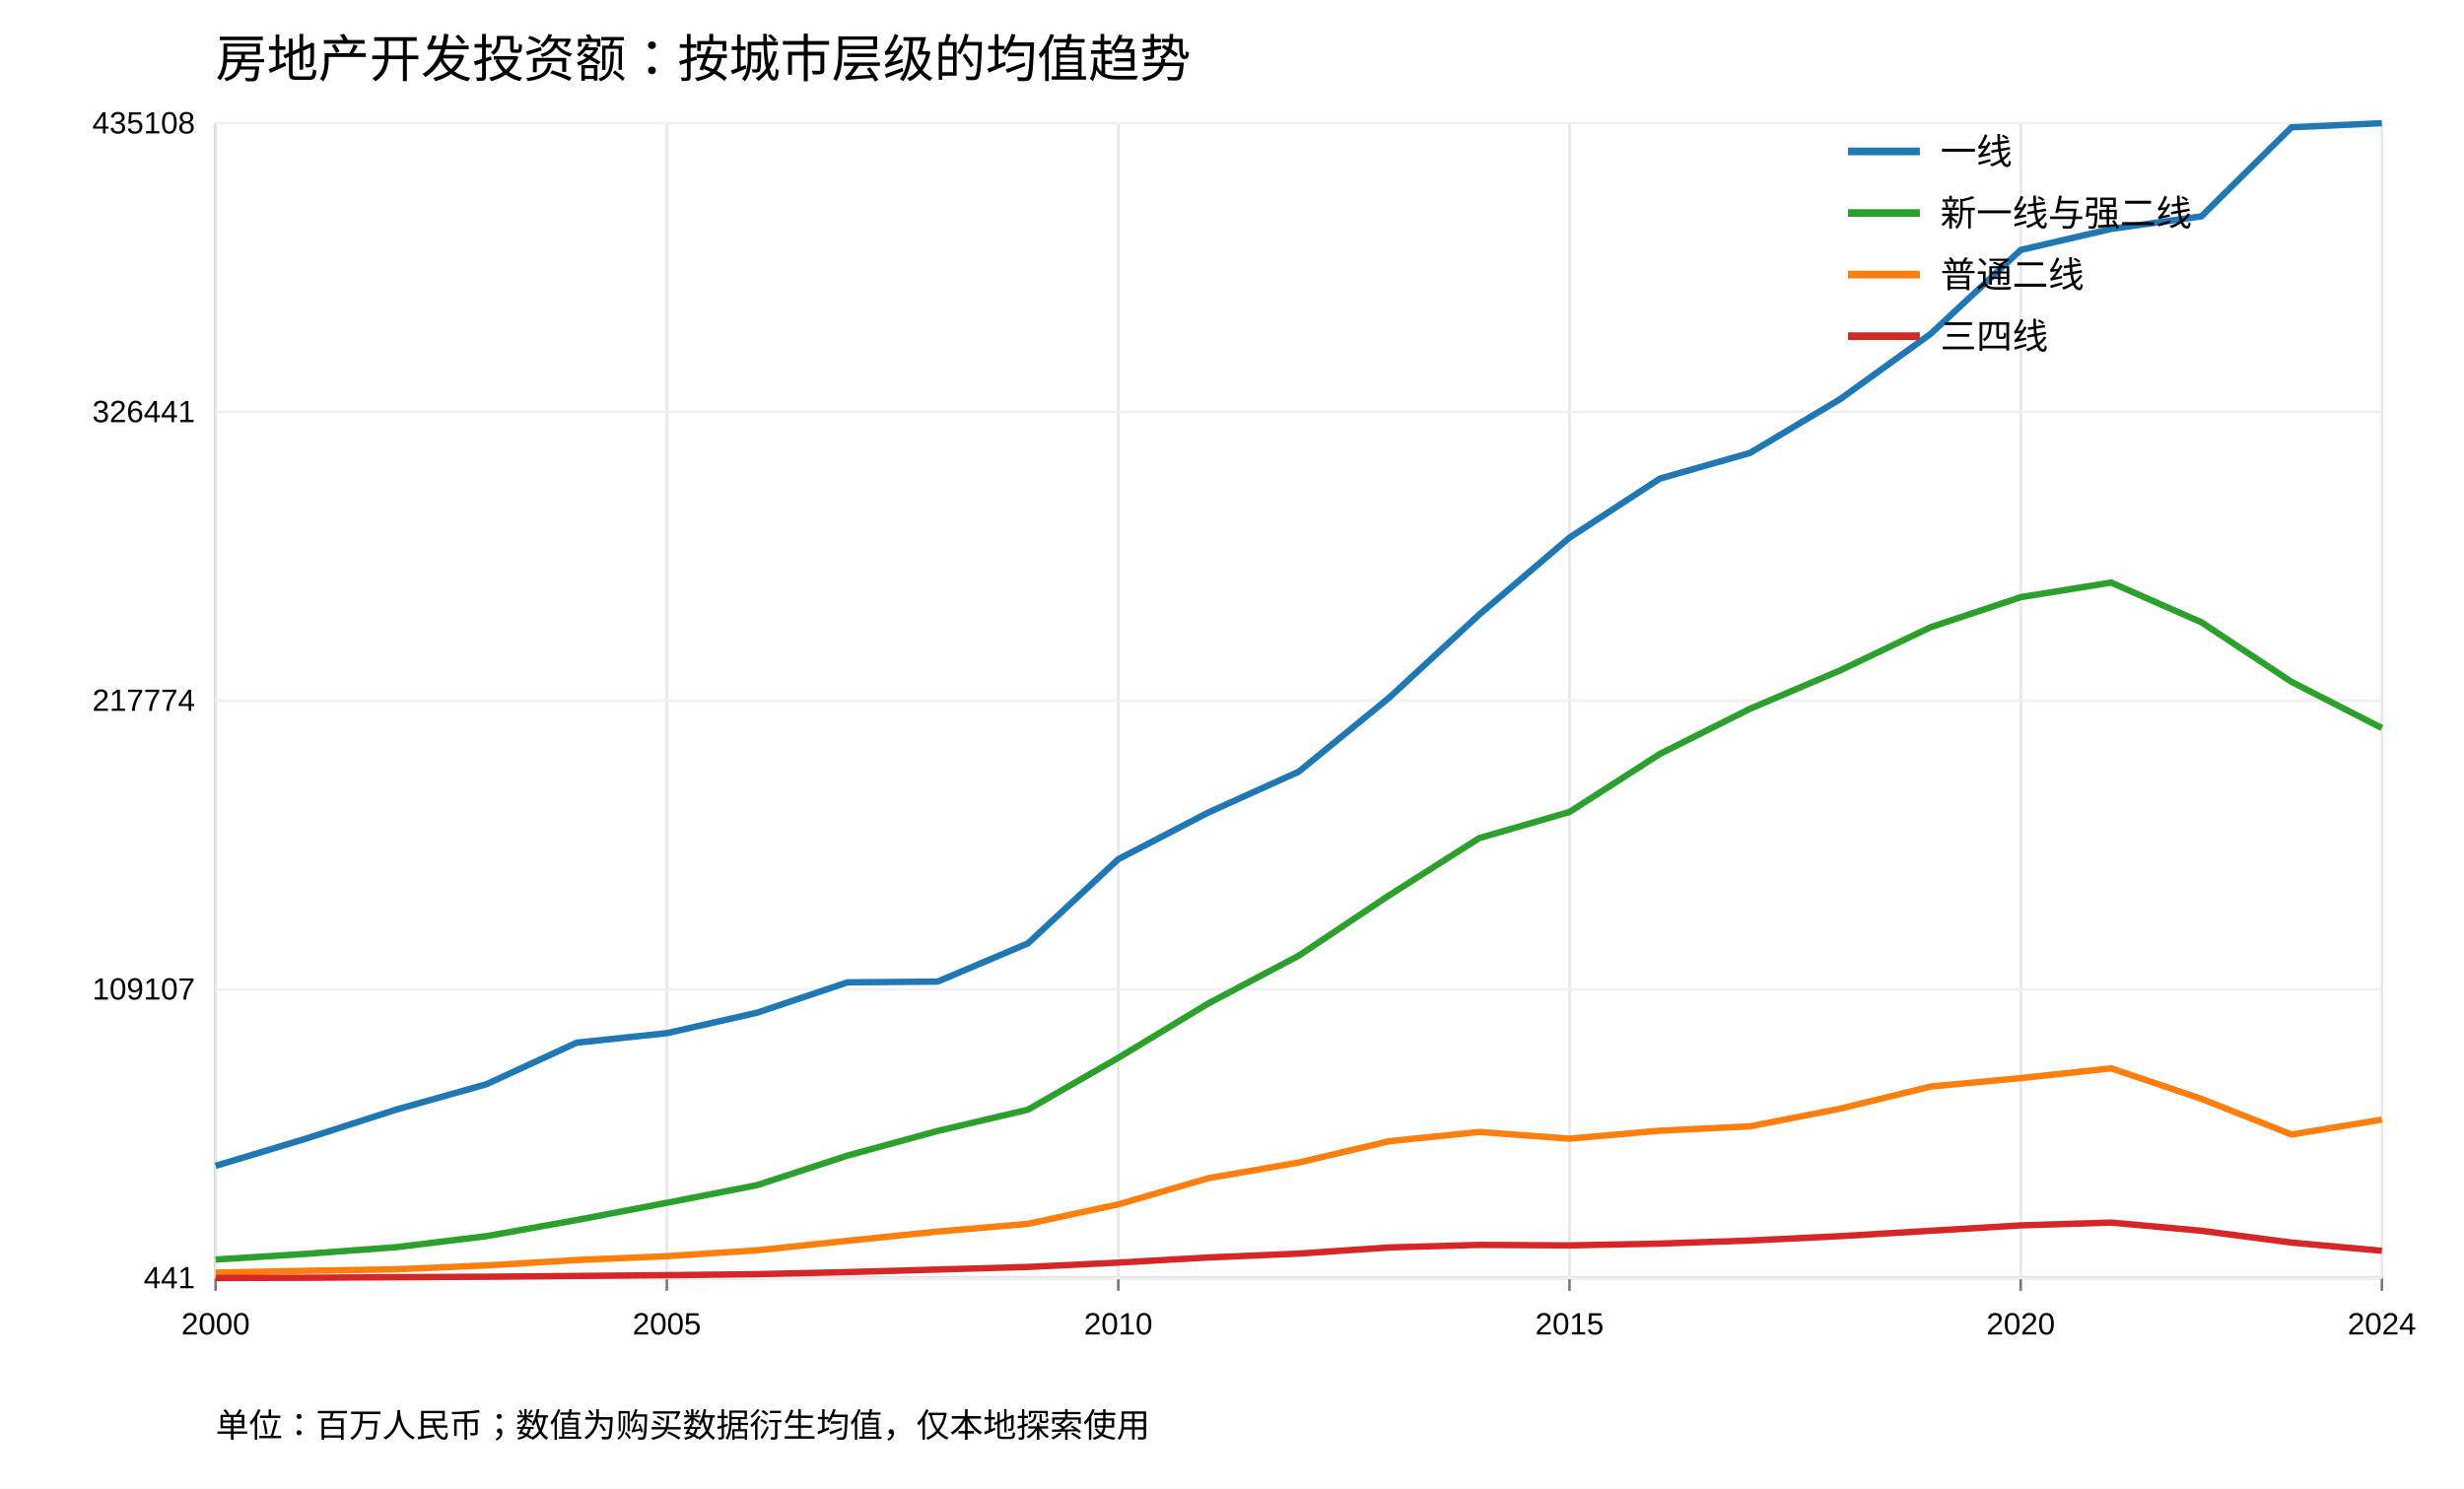
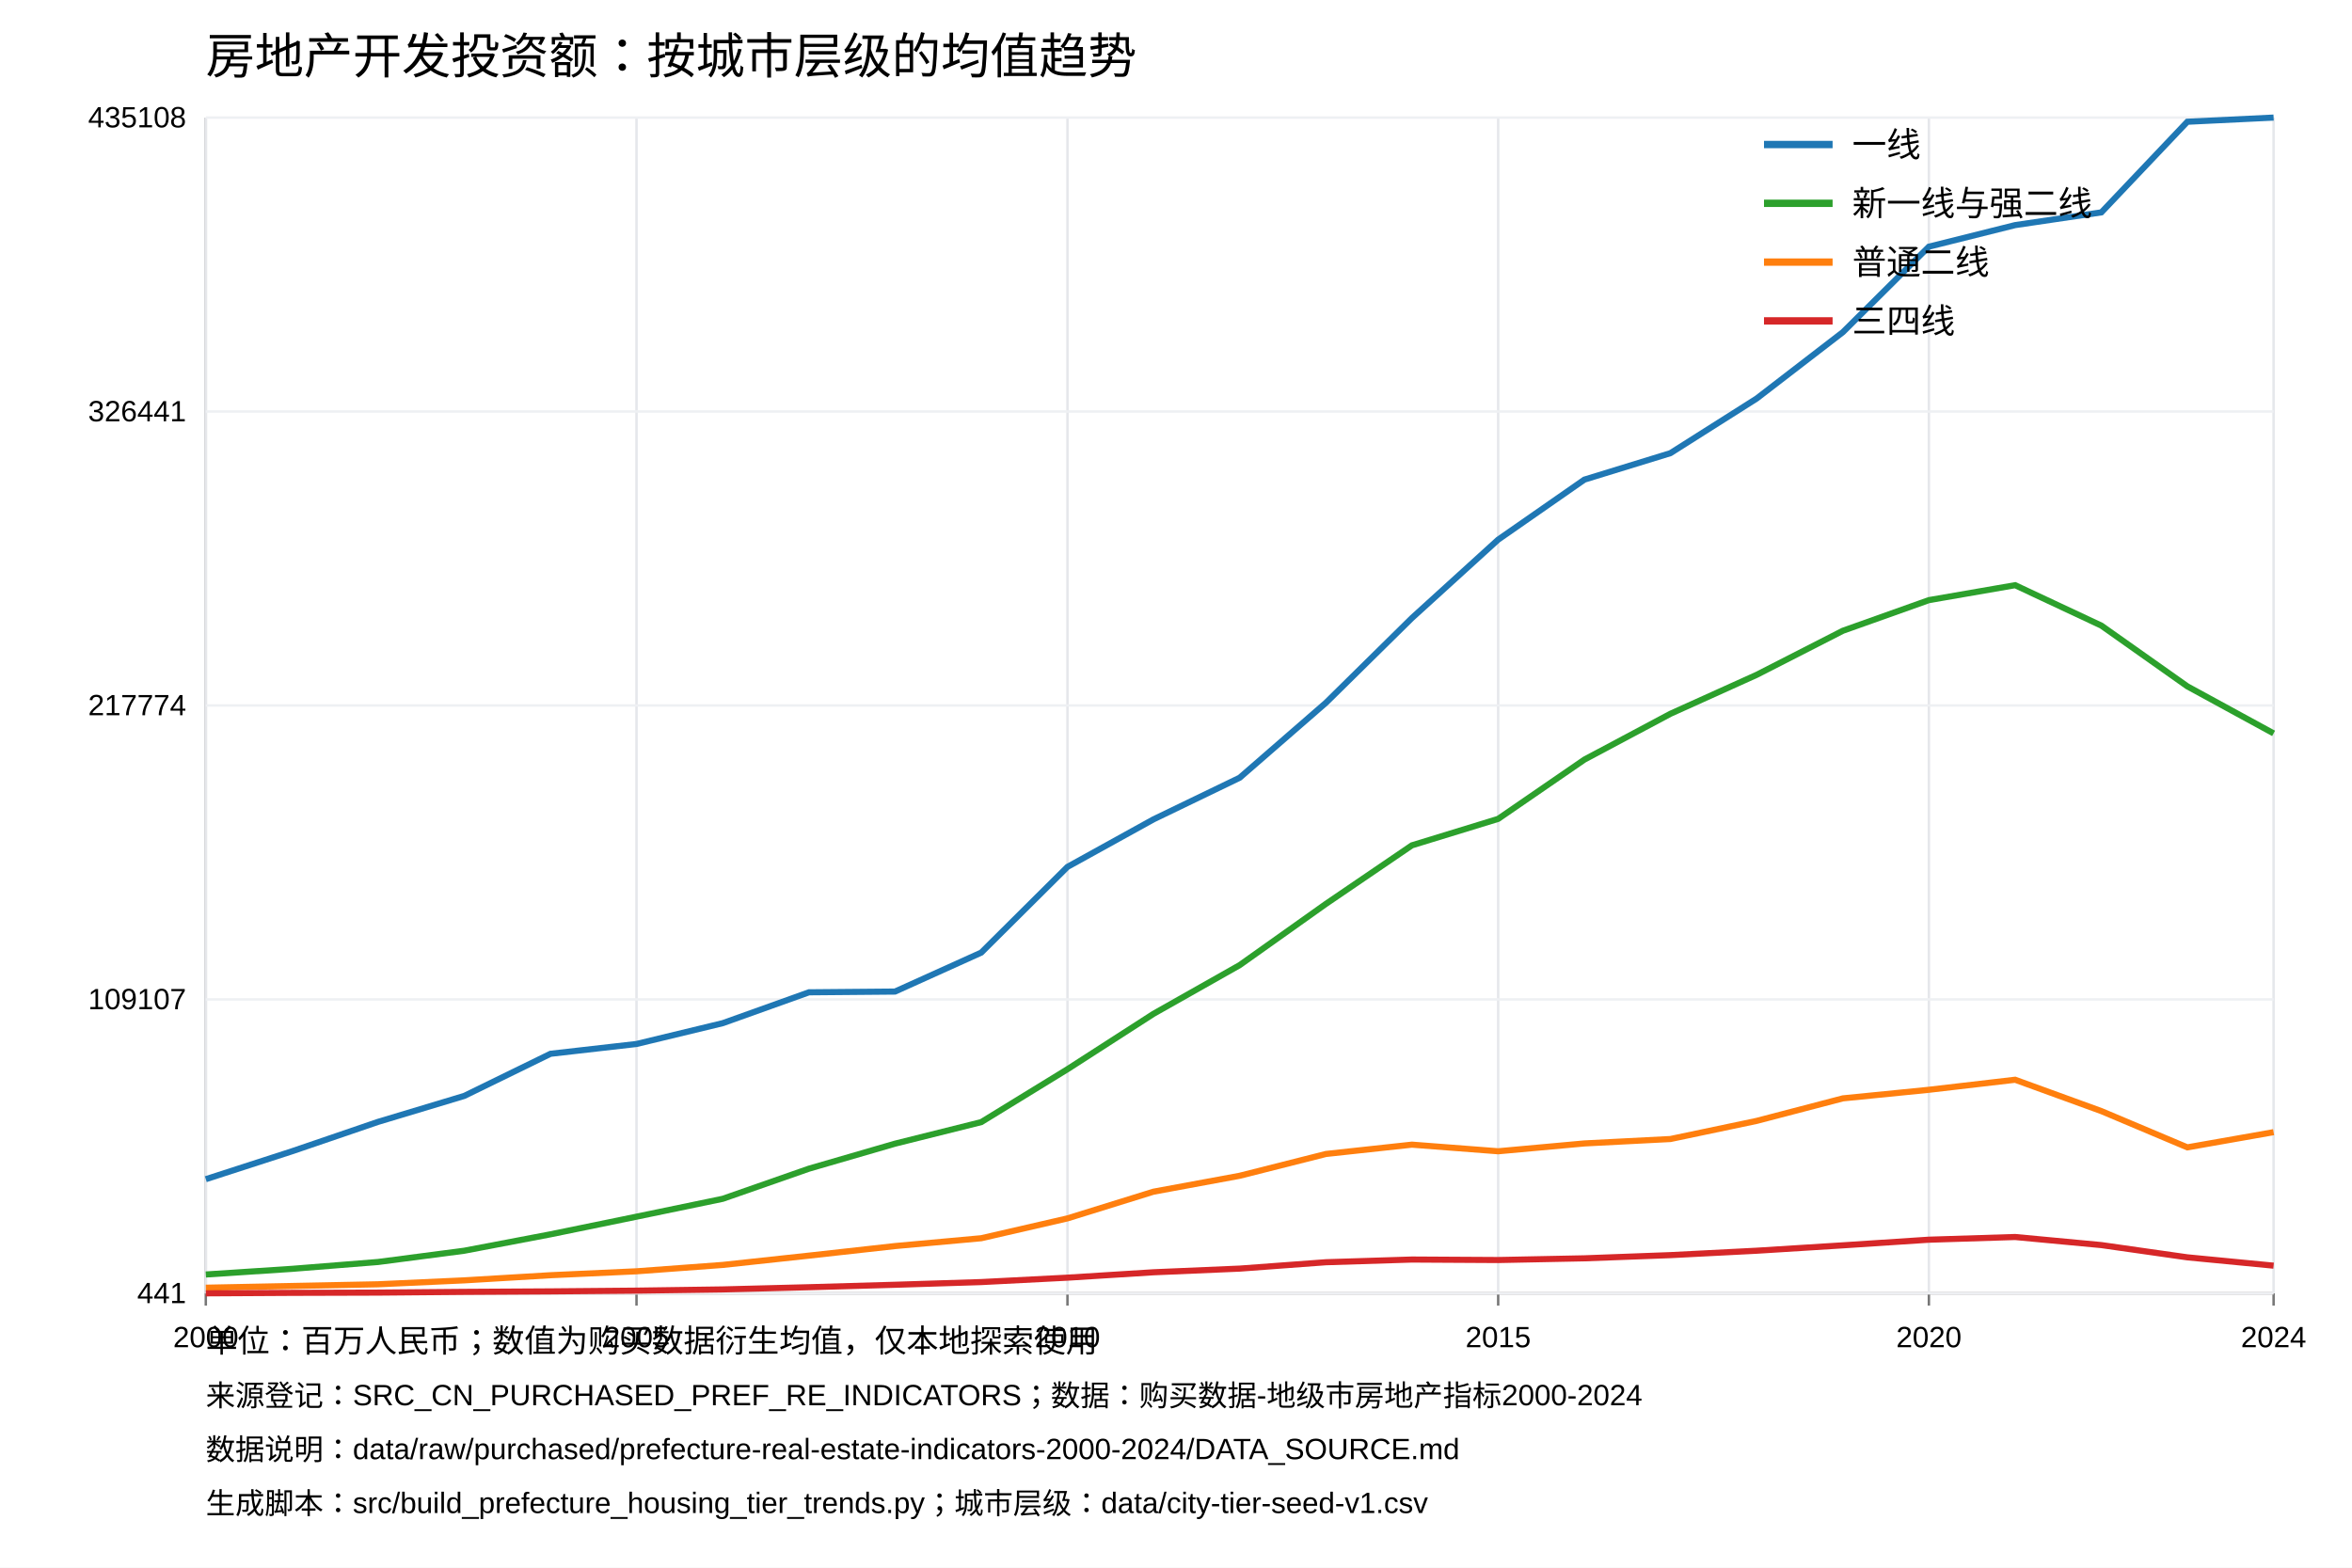
- <svg xmlns="http://www.w3.org/2000/svg" width="960" height="580" viewBox="0 0 960 580">
+ <svg xmlns="http://www.w3.org/2000/svg" width="960" height="640" viewBox="0 0 960 640">
  <rect width="100%" height="100%" fill="#ffffff" />
  <text x="84" y="30" font-size="20" font-family="Arial, sans-serif">房地产开发投资额：按城市层级的均值趋势</text>
-   <text x="84" y="560" font-size="13" font-family="Arial, sans-serif">单位：百万人民币；数值为购买数据衍生均值，仅本地探索使用</text>
-   <line x1="84" y1="498" x2="928" y2="498" stroke="#999" stroke-width="1" />
-   <line x1="84" y1="48" x2="84" y2="498" stroke="#999" stroke-width="1" />
-   <line x1="84.0" y1="48" x2="84.0" y2="498" stroke="#e5e7eb" stroke-width="1" />
-   <line x1="84.0" y1="498" x2="84.0" y2="503" stroke="#777" stroke-width="1" />
-   <text x="84.0" y="520" text-anchor="middle" font-size="12" font-family="Arial, sans-serif">2000</text>
-   <line x1="259.8" y1="48" x2="259.8" y2="498" stroke="#e5e7eb" stroke-width="1" />
-   <line x1="259.8" y1="498" x2="259.8" y2="503" stroke="#777" stroke-width="1" />
-   <text x="259.8" y="520" text-anchor="middle" font-size="12" font-family="Arial, sans-serif">2005</text>
-   <line x1="435.7" y1="48" x2="435.7" y2="498" stroke="#e5e7eb" stroke-width="1" />
-   <line x1="435.7" y1="498" x2="435.7" y2="503" stroke="#777" stroke-width="1" />
-   <text x="435.7" y="520" text-anchor="middle" font-size="12" font-family="Arial, sans-serif">2010</text>
-   <line x1="611.5" y1="48" x2="611.5" y2="498" stroke="#e5e7eb" stroke-width="1" />
-   <line x1="611.5" y1="498" x2="611.5" y2="503" stroke="#777" stroke-width="1" />
-   <text x="611.5" y="520" text-anchor="middle" font-size="12" font-family="Arial, sans-serif">2015</text>
-   <line x1="787.3" y1="48" x2="787.3" y2="498" stroke="#e5e7eb" stroke-width="1" />
-   <line x1="787.3" y1="498" x2="787.3" y2="503" stroke="#777" stroke-width="1" />
-   <text x="787.3" y="520" text-anchor="middle" font-size="12" font-family="Arial, sans-serif">2020</text>
-   <line x1="928.0" y1="48" x2="928.0" y2="498" stroke="#e5e7eb" stroke-width="1" />
-   <line x1="928.0" y1="498" x2="928.0" y2="503" stroke="#777" stroke-width="1" />
-   <text x="928.0" y="520" text-anchor="middle" font-size="12" font-family="Arial, sans-serif">2024</text>
-   <line x1="84" y1="498.0" x2="928" y2="498.0" stroke="#eef0f3" stroke-width="1" />
-   <text x="76" y="502.0" text-anchor="end" font-size="12" font-family="Arial, sans-serif">441</text>
-   <line x1="84" y1="385.5" x2="928" y2="385.5" stroke="#eef0f3" stroke-width="1" />
-   <text x="76" y="389.5" text-anchor="end" font-size="12" font-family="Arial, sans-serif">109107</text>
-   <line x1="84" y1="273.0" x2="928" y2="273.0" stroke="#eef0f3" stroke-width="1" />
-   <text x="76" y="277.0" text-anchor="end" font-size="12" font-family="Arial, sans-serif">217774</text>
-   <line x1="84" y1="160.5" x2="928" y2="160.5" stroke="#eef0f3" stroke-width="1" />
-   <text x="76" y="164.5" text-anchor="end" font-size="12" font-family="Arial, sans-serif">326441</text>
+   <text x="84" y="552" font-size="13" font-family="Arial, sans-serif">单位：百万人民币；数值为购买数据衍生均值，仅本地探索使用</text>
+   <text x="84" y="574" font-size="12" font-family="Arial, sans-serif">来源登记：SRC_CN_PURCHASED_PREF_RE_INDICATORS；数据：购买数据-地级市房地产指标2000-2024</text>
+   <text x="84" y="596" font-size="12" font-family="Arial, sans-serif">数据说明：data/raw/purchased/prefecture-real-estate-indicators-2000-2024/DATA_SOURCE.md</text>
+   <text x="84" y="618" font-size="12" font-family="Arial, sans-serif">生成脚本：src/build_prefecture_housing_tier_trends.py；城市层级：data/city-tier-seed-v1.csv</text>
+   <line x1="84" y1="528" x2="928" y2="528" stroke="#999" stroke-width="1" />
+   <line x1="84" y1="48" x2="84" y2="528" stroke="#999" stroke-width="1" />
+   <line x1="84.0" y1="48" x2="84.0" y2="528" stroke="#e5e7eb" stroke-width="1" />
+   <line x1="84.0" y1="528" x2="84.0" y2="533" stroke="#777" stroke-width="1" />
+   <text x="84.0" y="550" text-anchor="middle" font-size="12" font-family="Arial, sans-serif">2000</text>
+   <line x1="259.8" y1="48" x2="259.8" y2="528" stroke="#e5e7eb" stroke-width="1" />
+   <line x1="259.8" y1="528" x2="259.8" y2="533" stroke="#777" stroke-width="1" />
+   <text x="259.8" y="550" text-anchor="middle" font-size="12" font-family="Arial, sans-serif">2005</text>
+   <line x1="435.7" y1="48" x2="435.7" y2="528" stroke="#e5e7eb" stroke-width="1" />
+   <line x1="435.7" y1="528" x2="435.7" y2="533" stroke="#777" stroke-width="1" />
+   <text x="435.7" y="550" text-anchor="middle" font-size="12" font-family="Arial, sans-serif">2010</text>
+   <line x1="611.5" y1="48" x2="611.5" y2="528" stroke="#e5e7eb" stroke-width="1" />
+   <line x1="611.5" y1="528" x2="611.5" y2="533" stroke="#777" stroke-width="1" />
+   <text x="611.5" y="550" text-anchor="middle" font-size="12" font-family="Arial, sans-serif">2015</text>
+   <line x1="787.3" y1="48" x2="787.3" y2="528" stroke="#e5e7eb" stroke-width="1" />
+   <line x1="787.3" y1="528" x2="787.3" y2="533" stroke="#777" stroke-width="1" />
+   <text x="787.3" y="550" text-anchor="middle" font-size="12" font-family="Arial, sans-serif">2020</text>
+   <line x1="928.0" y1="48" x2="928.0" y2="528" stroke="#e5e7eb" stroke-width="1" />
+   <line x1="928.0" y1="528" x2="928.0" y2="533" stroke="#777" stroke-width="1" />
+   <text x="928.0" y="550" text-anchor="middle" font-size="12" font-family="Arial, sans-serif">2024</text>
+   <line x1="84" y1="528.0" x2="928" y2="528.0" stroke="#eef0f3" stroke-width="1" />
+   <text x="76" y="532.0" text-anchor="end" font-size="12" font-family="Arial, sans-serif">441</text>
+   <line x1="84" y1="408.0" x2="928" y2="408.0" stroke="#eef0f3" stroke-width="1" />
+   <text x="76" y="412.0" text-anchor="end" font-size="12" font-family="Arial, sans-serif">109107</text>
+   <line x1="84" y1="288.0" x2="928" y2="288.0" stroke="#eef0f3" stroke-width="1" />
+   <text x="76" y="292.0" text-anchor="end" font-size="12" font-family="Arial, sans-serif">217774</text>
+   <line x1="84" y1="168.0" x2="928" y2="168.0" stroke="#eef0f3" stroke-width="1" />
+   <text x="76" y="172.0" text-anchor="end" font-size="12" font-family="Arial, sans-serif">326441</text>
  <line x1="84" y1="48.0" x2="928" y2="48.0" stroke="#eef0f3" stroke-width="1" />
  <text x="76" y="52.0" text-anchor="end" font-size="12" font-family="Arial, sans-serif">435108</text>
-   <polyline fill="none" stroke="#1f77b4" stroke-width="2.5" points="84.0,454.3 119.2,443.7 154.3,432.4 189.5,422.5 224.7,406.3 259.8,402.6 295.0,394.6 330.2,382.8 365.3,382.5 400.5,367.6 435.7,334.8 470.8,316.6 506.0,300.7 541.2,271.9 576.3,239.5 611.5,209.5 646.7,186.5 681.8,176.5 717.0,155.5 752.2,130.1 787.3,97.4 822.5,89.2 857.7,84.3 892.8,49.6 928.0,48.0" />
+   <polyline fill="none" stroke="#1f77b4" stroke-width="2.5" points="84.0,481.4 119.2,470.0 154.3,458.0 189.5,447.4 224.7,430.2 259.8,426.2 295.0,417.7 330.2,405.1 365.3,404.8 400.5,388.9 435.7,353.9 470.8,334.5 506.0,317.5 541.2,286.9 576.3,252.3 611.5,220.3 646.7,195.8 681.8,185.0 717.0,162.7 752.2,135.6 787.3,100.7 822.5,91.9 857.7,86.7 892.8,49.7 928.0,48.0" />
  <line x1="720" y1="59" x2="748" y2="59" stroke="#1f77b4" stroke-width="3" />
  <text x="756" y="64" font-size="14" font-family="Arial, sans-serif">一线</text>
-   <polyline fill="none" stroke="#2ca02c" stroke-width="2.5" points="84.0,490.8 119.2,488.6 154.3,486.0 189.5,481.7 224.7,475.4 259.8,468.7 295.0,461.8 330.2,450.3 365.3,440.7 400.5,432.4 435.7,412.2 470.8,391.0 506.0,372.4 541.2,348.9 576.3,326.6 611.5,316.4 646.7,293.8 681.8,276.2 717.0,261.2 752.2,244.4 787.3,232.7 822.5,227.0 857.7,242.5 892.8,265.7 928.0,283.7" />
+   <polyline fill="none" stroke="#2ca02c" stroke-width="2.5" points="84.0,520.3 119.2,518.0 154.3,515.2 189.5,510.6 224.7,503.9 259.8,496.7 295.0,489.4 330.2,477.1 365.3,466.9 400.5,458.1 435.7,436.5 470.8,413.9 506.0,394.0 541.2,369.0 576.3,345.1 611.5,334.3 646.7,310.1 681.8,291.4 717.0,275.5 752.2,257.5 787.3,245.0 822.5,238.9 857.7,255.4 892.8,280.2 928.0,299.4" />
  <line x1="720" y1="83" x2="748" y2="83" stroke="#2ca02c" stroke-width="3" />
  <text x="756" y="88" font-size="14" font-family="Arial, sans-serif">新一线与强二线</text>
-   <polyline fill="none" stroke="#ff7f0e" stroke-width="2.5" points="84.0,495.9 119.2,495.2 154.3,494.6 189.5,493.1 224.7,491.0 259.8,489.5 295.0,487.2 330.2,483.5 365.3,479.9 400.5,476.9 435.7,469.3 470.8,459.1 506.0,453.0 541.2,444.7 576.3,441.1 611.5,443.7 646.7,440.6 681.8,438.9 717.0,432.0 752.2,423.4 787.3,420.1 822.5,416.3 857.7,428.2 892.8,442.1 928.0,436.3" />
+   <polyline fill="none" stroke="#ff7f0e" stroke-width="2.5" points="84.0,525.7 119.2,525.0 154.3,524.3 189.5,522.7 224.7,520.6 259.8,519.0 295.0,516.4 330.2,512.6 365.3,508.7 400.5,505.5 435.7,497.4 470.8,486.5 506.0,480.0 541.2,471.1 576.3,467.3 611.5,470.0 646.7,466.8 681.8,465.0 717.0,457.6 752.2,448.4 787.3,444.9 822.5,440.8 857.7,453.6 892.8,468.4 928.0,462.2" />
  <line x1="720" y1="107" x2="748" y2="107" stroke="#ff7f0e" stroke-width="3" />
  <text x="756" y="112" font-size="14" font-family="Arial, sans-serif">普通二线</text>
-   <polyline fill="none" stroke="#d62728" stroke-width="2.5" points="84.0,498.0 119.2,497.9 154.3,497.7 189.5,497.5 224.7,497.2 259.8,496.9 295.0,496.5 330.2,495.7 365.3,494.7 400.5,493.7 435.7,492.0 470.8,490.0 506.0,488.5 541.2,486.1 576.3,485.1 611.5,485.3 646.7,484.6 681.8,483.4 717.0,481.7 752.2,479.6 787.3,477.5 822.5,476.4 857.7,479.6 892.8,484.2 928.0,487.4" />
+   <polyline fill="none" stroke="#d62728" stroke-width="2.5" points="84.0,528.0 119.2,527.8 154.3,527.7 189.5,527.4 224.7,527.2 259.8,526.9 295.0,526.4 330.2,525.5 365.3,524.5 400.5,523.4 435.7,521.6 470.8,519.4 506.0,517.9 541.2,515.3 576.3,514.2 611.5,514.4 646.7,513.7 681.8,512.4 717.0,510.6 752.2,508.4 787.3,506.1 822.5,505.0 857.7,508.3 892.8,513.3 928.0,516.7" />
  <line x1="720" y1="131" x2="748" y2="131" stroke="#d62728" stroke-width="3" />
  <text x="756" y="136" font-size="14" font-family="Arial, sans-serif">三四线</text>
</svg>
